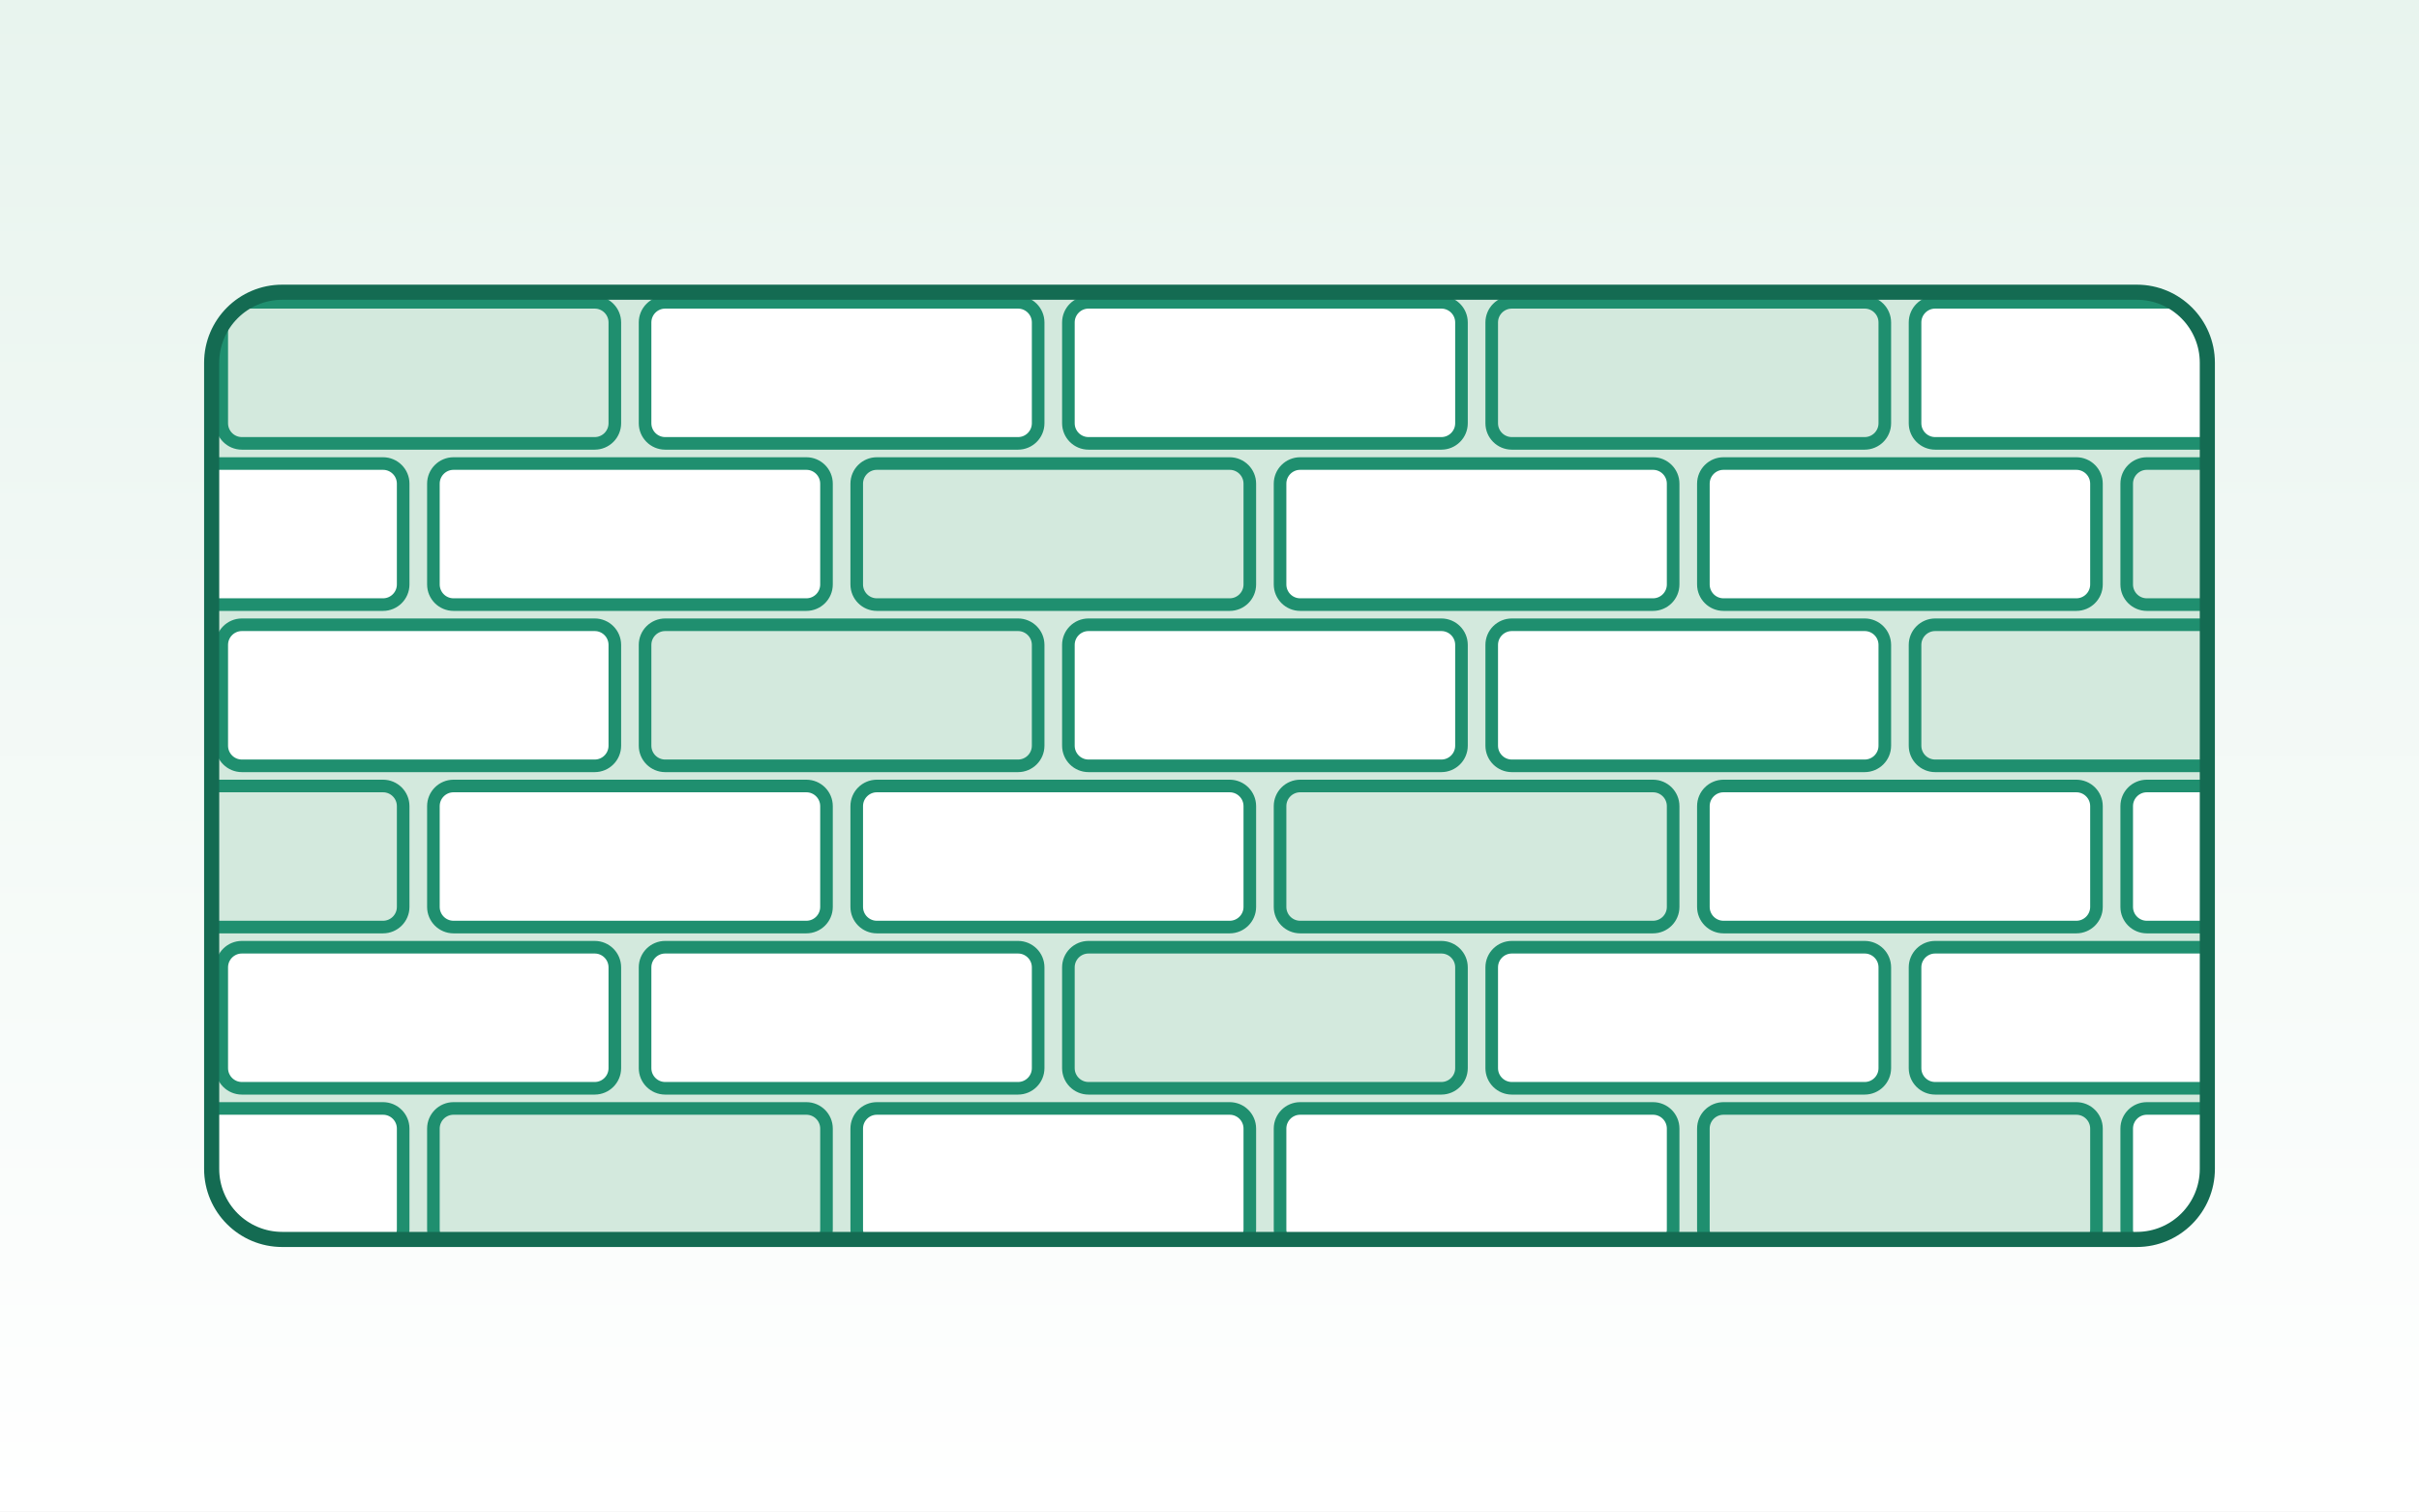
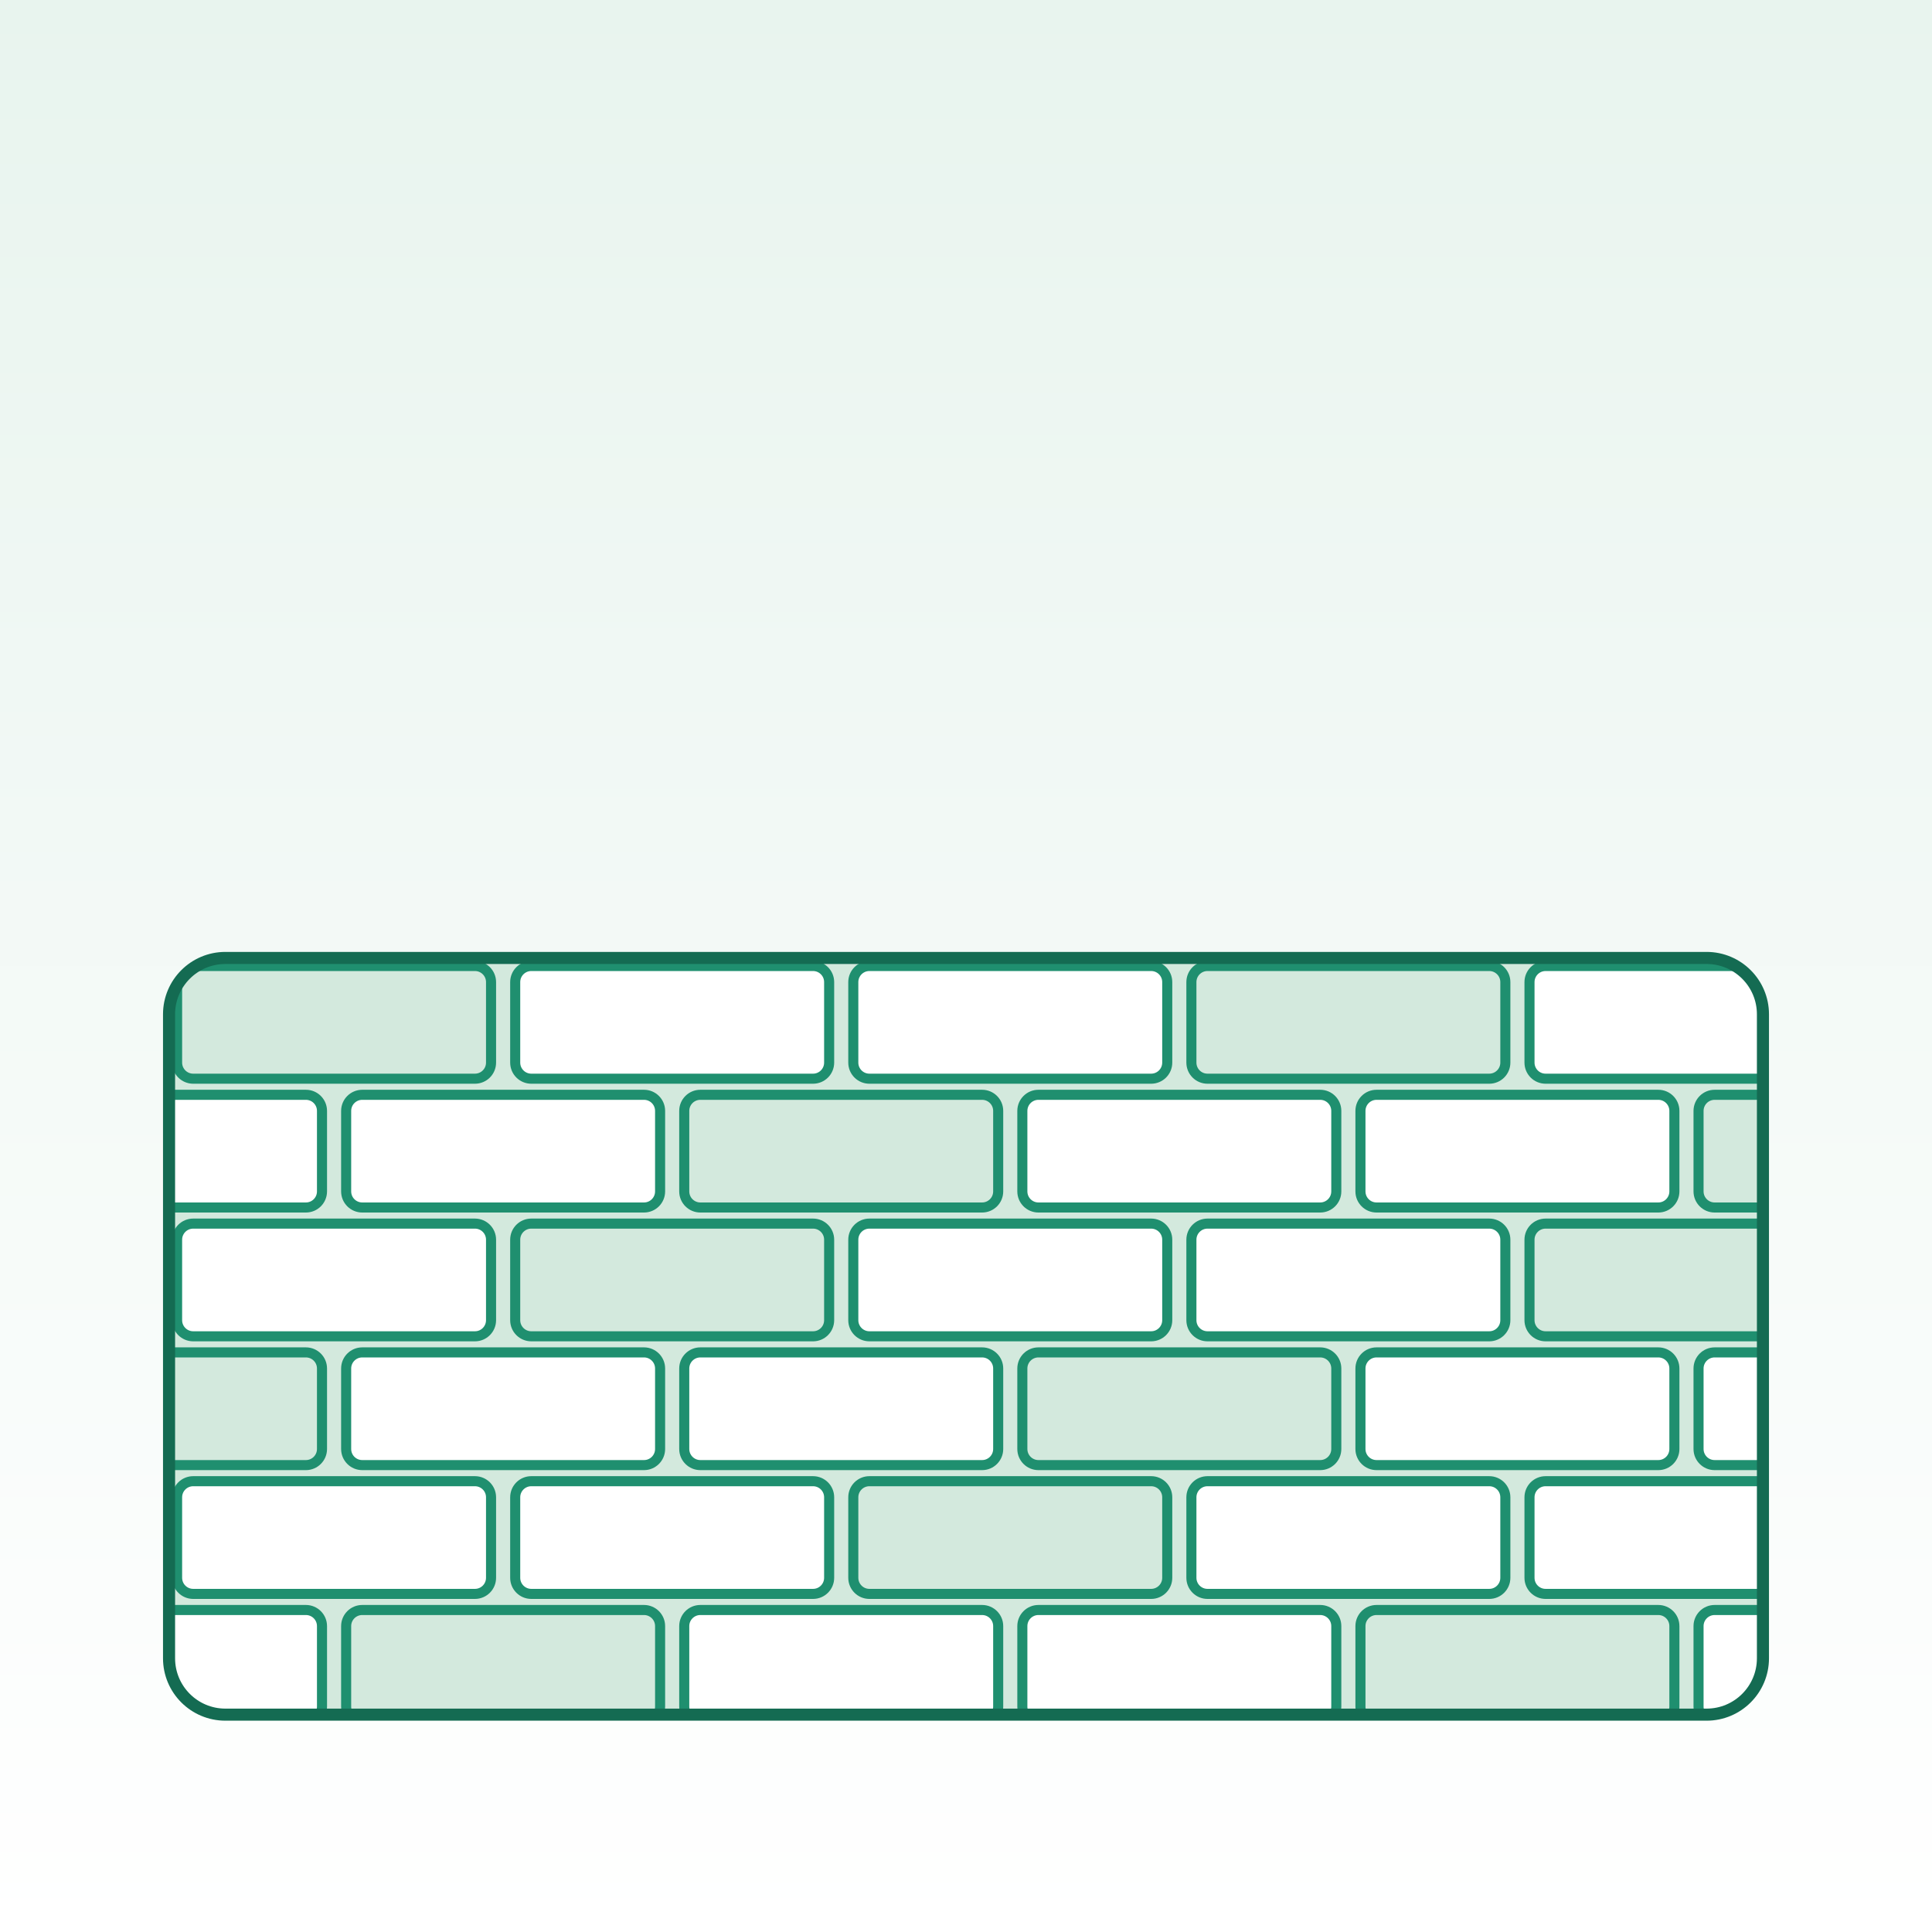
- <svg xmlns="http://www.w3.org/2000/svg" viewBox="0 0 480 300" fill="none">
+ <svg xmlns="http://www.w3.org/2000/svg" viewBox="0 0 400 400" fill="none">
  <defs>
    <linearGradient id="sky" x1="0" y1="0" x2="0" y2="1">
      <stop offset="0" stop-color="#e8f4ee" />
      <stop offset="1" stop-color="#ffffff" />
    </linearGradient>
  </defs>
-   <rect width="480" height="300" fill="url(#sky)" />
-   <defs>
-     <clipPath id="pv">
-       <rect x="42" y="58" width="396" height="188" rx="14" />
-     </clipPath>
-   </defs>
-   <rect x="42" y="58" width="396" height="188" rx="14" fill="#d3e9dd" />
-   <g clip-path="url(#pv)">
-     <rect x="-40" y="60" width="78" height="28" rx="4" fill="#ffffff" stroke="#1f8f6f" stroke-width="2.5" />
-     <rect x="44" y="60" width="78" height="28" rx="4" fill="#d3e9dd" stroke="#1f8f6f" stroke-width="2.5" />
-     <rect x="128" y="60" width="78" height="28" rx="4" fill="#ffffff" stroke="#1f8f6f" stroke-width="2.5" />
-     <rect x="212" y="60" width="78" height="28" rx="4" fill="#ffffff" stroke="#1f8f6f" stroke-width="2.5" />
-     <rect x="296" y="60" width="78" height="28" rx="4" fill="#d3e9dd" stroke="#1f8f6f" stroke-width="2.5" />
-     <rect x="380" y="60" width="78" height="28" rx="4" fill="#ffffff" stroke="#1f8f6f" stroke-width="2.5" />
-     <rect x="464" y="60" width="78" height="28" rx="4" fill="#ffffff" stroke="#1f8f6f" stroke-width="2.5" />
-     <rect x="548" y="60" width="78" height="28" rx="4" fill="#d3e9dd" stroke="#1f8f6f" stroke-width="2.5" />
-     <rect x="-82" y="92" width="78" height="28" rx="4" fill="#d3e9dd" stroke="#1f8f6f" stroke-width="2.5" />
-     <rect x="2" y="92" width="78" height="28" rx="4" fill="#ffffff" stroke="#1f8f6f" stroke-width="2.5" />
-     <rect x="86" y="92" width="78" height="28" rx="4" fill="#ffffff" stroke="#1f8f6f" stroke-width="2.5" />
-     <rect x="170" y="92" width="78" height="28" rx="4" fill="#d3e9dd" stroke="#1f8f6f" stroke-width="2.5" />
-     <rect x="254" y="92" width="78" height="28" rx="4" fill="#ffffff" stroke="#1f8f6f" stroke-width="2.5" />
-     <rect x="338" y="92" width="78" height="28" rx="4" fill="#ffffff" stroke="#1f8f6f" stroke-width="2.5" />
-     <rect x="422" y="92" width="78" height="28" rx="4" fill="#d3e9dd" stroke="#1f8f6f" stroke-width="2.5" />
-     <rect x="506" y="92" width="78" height="28" rx="4" fill="#ffffff" stroke="#1f8f6f" stroke-width="2.5" />
-     <rect x="-40" y="124" width="78" height="28" rx="4" fill="#ffffff" stroke="#1f8f6f" stroke-width="2.5" />
-     <rect x="44" y="124" width="78" height="28" rx="4" fill="#ffffff" stroke="#1f8f6f" stroke-width="2.5" />
-     <rect x="128" y="124" width="78" height="28" rx="4" fill="#d3e9dd" stroke="#1f8f6f" stroke-width="2.5" />
-     <rect x="212" y="124" width="78" height="28" rx="4" fill="#ffffff" stroke="#1f8f6f" stroke-width="2.5" />
-     <rect x="296" y="124" width="78" height="28" rx="4" fill="#ffffff" stroke="#1f8f6f" stroke-width="2.5" />
-     <rect x="380" y="124" width="78" height="28" rx="4" fill="#d3e9dd" stroke="#1f8f6f" stroke-width="2.5" />
-     <rect x="464" y="124" width="78" height="28" rx="4" fill="#ffffff" stroke="#1f8f6f" stroke-width="2.5" />
-     <rect x="548" y="124" width="78" height="28" rx="4" fill="#ffffff" stroke="#1f8f6f" stroke-width="2.5" />
-     <rect x="-82" y="156" width="78" height="28" rx="4" fill="#ffffff" stroke="#1f8f6f" stroke-width="2.5" />
-     <rect x="2" y="156" width="78" height="28" rx="4" fill="#d3e9dd" stroke="#1f8f6f" stroke-width="2.5" />
-     <rect x="86" y="156" width="78" height="28" rx="4" fill="#ffffff" stroke="#1f8f6f" stroke-width="2.5" />
-     <rect x="170" y="156" width="78" height="28" rx="4" fill="#ffffff" stroke="#1f8f6f" stroke-width="2.5" />
-     <rect x="254" y="156" width="78" height="28" rx="4" fill="#d3e9dd" stroke="#1f8f6f" stroke-width="2.5" />
-     <rect x="338" y="156" width="78" height="28" rx="4" fill="#ffffff" stroke="#1f8f6f" stroke-width="2.5" />
-     <rect x="422" y="156" width="78" height="28" rx="4" fill="#ffffff" stroke="#1f8f6f" stroke-width="2.5" />
-     <rect x="506" y="156" width="78" height="28" rx="4" fill="#d3e9dd" stroke="#1f8f6f" stroke-width="2.5" />
-     <rect x="-40" y="188" width="78" height="28" rx="4" fill="#d3e9dd" stroke="#1f8f6f" stroke-width="2.5" />
-     <rect x="44" y="188" width="78" height="28" rx="4" fill="#ffffff" stroke="#1f8f6f" stroke-width="2.5" />
-     <rect x="128" y="188" width="78" height="28" rx="4" fill="#ffffff" stroke="#1f8f6f" stroke-width="2.5" />
-     <rect x="212" y="188" width="78" height="28" rx="4" fill="#d3e9dd" stroke="#1f8f6f" stroke-width="2.5" />
-     <rect x="296" y="188" width="78" height="28" rx="4" fill="#ffffff" stroke="#1f8f6f" stroke-width="2.5" />
-     <rect x="380" y="188" width="78" height="28" rx="4" fill="#ffffff" stroke="#1f8f6f" stroke-width="2.5" />
-     <rect x="464" y="188" width="78" height="28" rx="4" fill="#d3e9dd" stroke="#1f8f6f" stroke-width="2.5" />
-     <rect x="548" y="188" width="78" height="28" rx="4" fill="#ffffff" stroke="#1f8f6f" stroke-width="2.5" />
-     <rect x="-82" y="220" width="78" height="28" rx="4" fill="#ffffff" stroke="#1f8f6f" stroke-width="2.5" />
-     <rect x="2" y="220" width="78" height="28" rx="4" fill="#ffffff" stroke="#1f8f6f" stroke-width="2.5" />
-     <rect x="86" y="220" width="78" height="28" rx="4" fill="#d3e9dd" stroke="#1f8f6f" stroke-width="2.5" />
-     <rect x="170" y="220" width="78" height="28" rx="4" fill="#ffffff" stroke="#1f8f6f" stroke-width="2.5" />
-     <rect x="254" y="220" width="78" height="28" rx="4" fill="#ffffff" stroke="#1f8f6f" stroke-width="2.5" />
-     <rect x="338" y="220" width="78" height="28" rx="4" fill="#d3e9dd" stroke="#1f8f6f" stroke-width="2.5" />
-     <rect x="422" y="220" width="78" height="28" rx="4" fill="#ffffff" stroke="#1f8f6f" stroke-width="2.5" />
-     <rect x="506" y="220" width="78" height="28" rx="4" fill="#ffffff" stroke="#1f8f6f" stroke-width="2.5" />
+   <rect width="400" height="400" fill="url(#sky)" />
+   <g transform="translate(0,150) scale(0.83333)">
+     <defs>
+       <clipPath id="pv">
+         <rect x="42" y="58" width="396" height="188" rx="14" />
+       </clipPath>
+     </defs>
+     <rect x="42" y="58" width="396" height="188" rx="14" fill="#d3e9dd" />
+     <g clip-path="url(#pv)">
+       <rect x="-40" y="60" width="78" height="28" rx="4" fill="#ffffff" stroke="#1f8f6f" stroke-width="2.5" />
+       <rect x="44" y="60" width="78" height="28" rx="4" fill="#d3e9dd" stroke="#1f8f6f" stroke-width="2.5" />
+       <rect x="128" y="60" width="78" height="28" rx="4" fill="#ffffff" stroke="#1f8f6f" stroke-width="2.5" />
+       <rect x="212" y="60" width="78" height="28" rx="4" fill="#ffffff" stroke="#1f8f6f" stroke-width="2.5" />
+       <rect x="296" y="60" width="78" height="28" rx="4" fill="#d3e9dd" stroke="#1f8f6f" stroke-width="2.5" />
+       <rect x="380" y="60" width="78" height="28" rx="4" fill="#ffffff" stroke="#1f8f6f" stroke-width="2.5" />
+       <rect x="464" y="60" width="78" height="28" rx="4" fill="#ffffff" stroke="#1f8f6f" stroke-width="2.5" />
+       <rect x="548" y="60" width="78" height="28" rx="4" fill="#d3e9dd" stroke="#1f8f6f" stroke-width="2.5" />
+       <rect x="-82" y="92" width="78" height="28" rx="4" fill="#d3e9dd" stroke="#1f8f6f" stroke-width="2.5" />
+       <rect x="2" y="92" width="78" height="28" rx="4" fill="#ffffff" stroke="#1f8f6f" stroke-width="2.5" />
+       <rect x="86" y="92" width="78" height="28" rx="4" fill="#ffffff" stroke="#1f8f6f" stroke-width="2.5" />
+       <rect x="170" y="92" width="78" height="28" rx="4" fill="#d3e9dd" stroke="#1f8f6f" stroke-width="2.5" />
+       <rect x="254" y="92" width="78" height="28" rx="4" fill="#ffffff" stroke="#1f8f6f" stroke-width="2.5" />
+       <rect x="338" y="92" width="78" height="28" rx="4" fill="#ffffff" stroke="#1f8f6f" stroke-width="2.5" />
+       <rect x="422" y="92" width="78" height="28" rx="4" fill="#d3e9dd" stroke="#1f8f6f" stroke-width="2.5" />
+       <rect x="506" y="92" width="78" height="28" rx="4" fill="#ffffff" stroke="#1f8f6f" stroke-width="2.5" />
+       <rect x="-40" y="124" width="78" height="28" rx="4" fill="#ffffff" stroke="#1f8f6f" stroke-width="2.5" />
+       <rect x="44" y="124" width="78" height="28" rx="4" fill="#ffffff" stroke="#1f8f6f" stroke-width="2.5" />
+       <rect x="128" y="124" width="78" height="28" rx="4" fill="#d3e9dd" stroke="#1f8f6f" stroke-width="2.5" />
+       <rect x="212" y="124" width="78" height="28" rx="4" fill="#ffffff" stroke="#1f8f6f" stroke-width="2.5" />
+       <rect x="296" y="124" width="78" height="28" rx="4" fill="#ffffff" stroke="#1f8f6f" stroke-width="2.5" />
+       <rect x="380" y="124" width="78" height="28" rx="4" fill="#d3e9dd" stroke="#1f8f6f" stroke-width="2.5" />
+       <rect x="464" y="124" width="78" height="28" rx="4" fill="#ffffff" stroke="#1f8f6f" stroke-width="2.5" />
+       <rect x="548" y="124" width="78" height="28" rx="4" fill="#ffffff" stroke="#1f8f6f" stroke-width="2.5" />
+       <rect x="-82" y="156" width="78" height="28" rx="4" fill="#ffffff" stroke="#1f8f6f" stroke-width="2.5" />
+       <rect x="2" y="156" width="78" height="28" rx="4" fill="#d3e9dd" stroke="#1f8f6f" stroke-width="2.5" />
+       <rect x="86" y="156" width="78" height="28" rx="4" fill="#ffffff" stroke="#1f8f6f" stroke-width="2.5" />
+       <rect x="170" y="156" width="78" height="28" rx="4" fill="#ffffff" stroke="#1f8f6f" stroke-width="2.5" />
+       <rect x="254" y="156" width="78" height="28" rx="4" fill="#d3e9dd" stroke="#1f8f6f" stroke-width="2.5" />
+       <rect x="338" y="156" width="78" height="28" rx="4" fill="#ffffff" stroke="#1f8f6f" stroke-width="2.5" />
+       <rect x="422" y="156" width="78" height="28" rx="4" fill="#ffffff" stroke="#1f8f6f" stroke-width="2.5" />
+       <rect x="506" y="156" width="78" height="28" rx="4" fill="#d3e9dd" stroke="#1f8f6f" stroke-width="2.5" />
+       <rect x="-40" y="188" width="78" height="28" rx="4" fill="#d3e9dd" stroke="#1f8f6f" stroke-width="2.5" />
+       <rect x="44" y="188" width="78" height="28" rx="4" fill="#ffffff" stroke="#1f8f6f" stroke-width="2.5" />
+       <rect x="128" y="188" width="78" height="28" rx="4" fill="#ffffff" stroke="#1f8f6f" stroke-width="2.5" />
+       <rect x="212" y="188" width="78" height="28" rx="4" fill="#d3e9dd" stroke="#1f8f6f" stroke-width="2.5" />
+       <rect x="296" y="188" width="78" height="28" rx="4" fill="#ffffff" stroke="#1f8f6f" stroke-width="2.5" />
+       <rect x="380" y="188" width="78" height="28" rx="4" fill="#ffffff" stroke="#1f8f6f" stroke-width="2.5" />
+       <rect x="464" y="188" width="78" height="28" rx="4" fill="#d3e9dd" stroke="#1f8f6f" stroke-width="2.5" />
+       <rect x="548" y="188" width="78" height="28" rx="4" fill="#ffffff" stroke="#1f8f6f" stroke-width="2.5" />
+       <rect x="-82" y="220" width="78" height="28" rx="4" fill="#ffffff" stroke="#1f8f6f" stroke-width="2.5" />
+       <rect x="2" y="220" width="78" height="28" rx="4" fill="#ffffff" stroke="#1f8f6f" stroke-width="2.5" />
+       <rect x="86" y="220" width="78" height="28" rx="4" fill="#d3e9dd" stroke="#1f8f6f" stroke-width="2.5" />
+       <rect x="170" y="220" width="78" height="28" rx="4" fill="#ffffff" stroke="#1f8f6f" stroke-width="2.5" />
+       <rect x="254" y="220" width="78" height="28" rx="4" fill="#ffffff" stroke="#1f8f6f" stroke-width="2.5" />
+       <rect x="338" y="220" width="78" height="28" rx="4" fill="#d3e9dd" stroke="#1f8f6f" stroke-width="2.5" />
+       <rect x="422" y="220" width="78" height="28" rx="4" fill="#ffffff" stroke="#1f8f6f" stroke-width="2.5" />
+       <rect x="506" y="220" width="78" height="28" rx="4" fill="#ffffff" stroke="#1f8f6f" stroke-width="2.5" />
+     </g>
+     <rect x="42" y="58" width="396" height="188" rx="14" fill="none" stroke="#146b52" stroke-width="3" />
  </g>
-   <rect x="42" y="58" width="396" height="188" rx="14" fill="none" stroke="#146b52" stroke-width="3" />
</svg>
